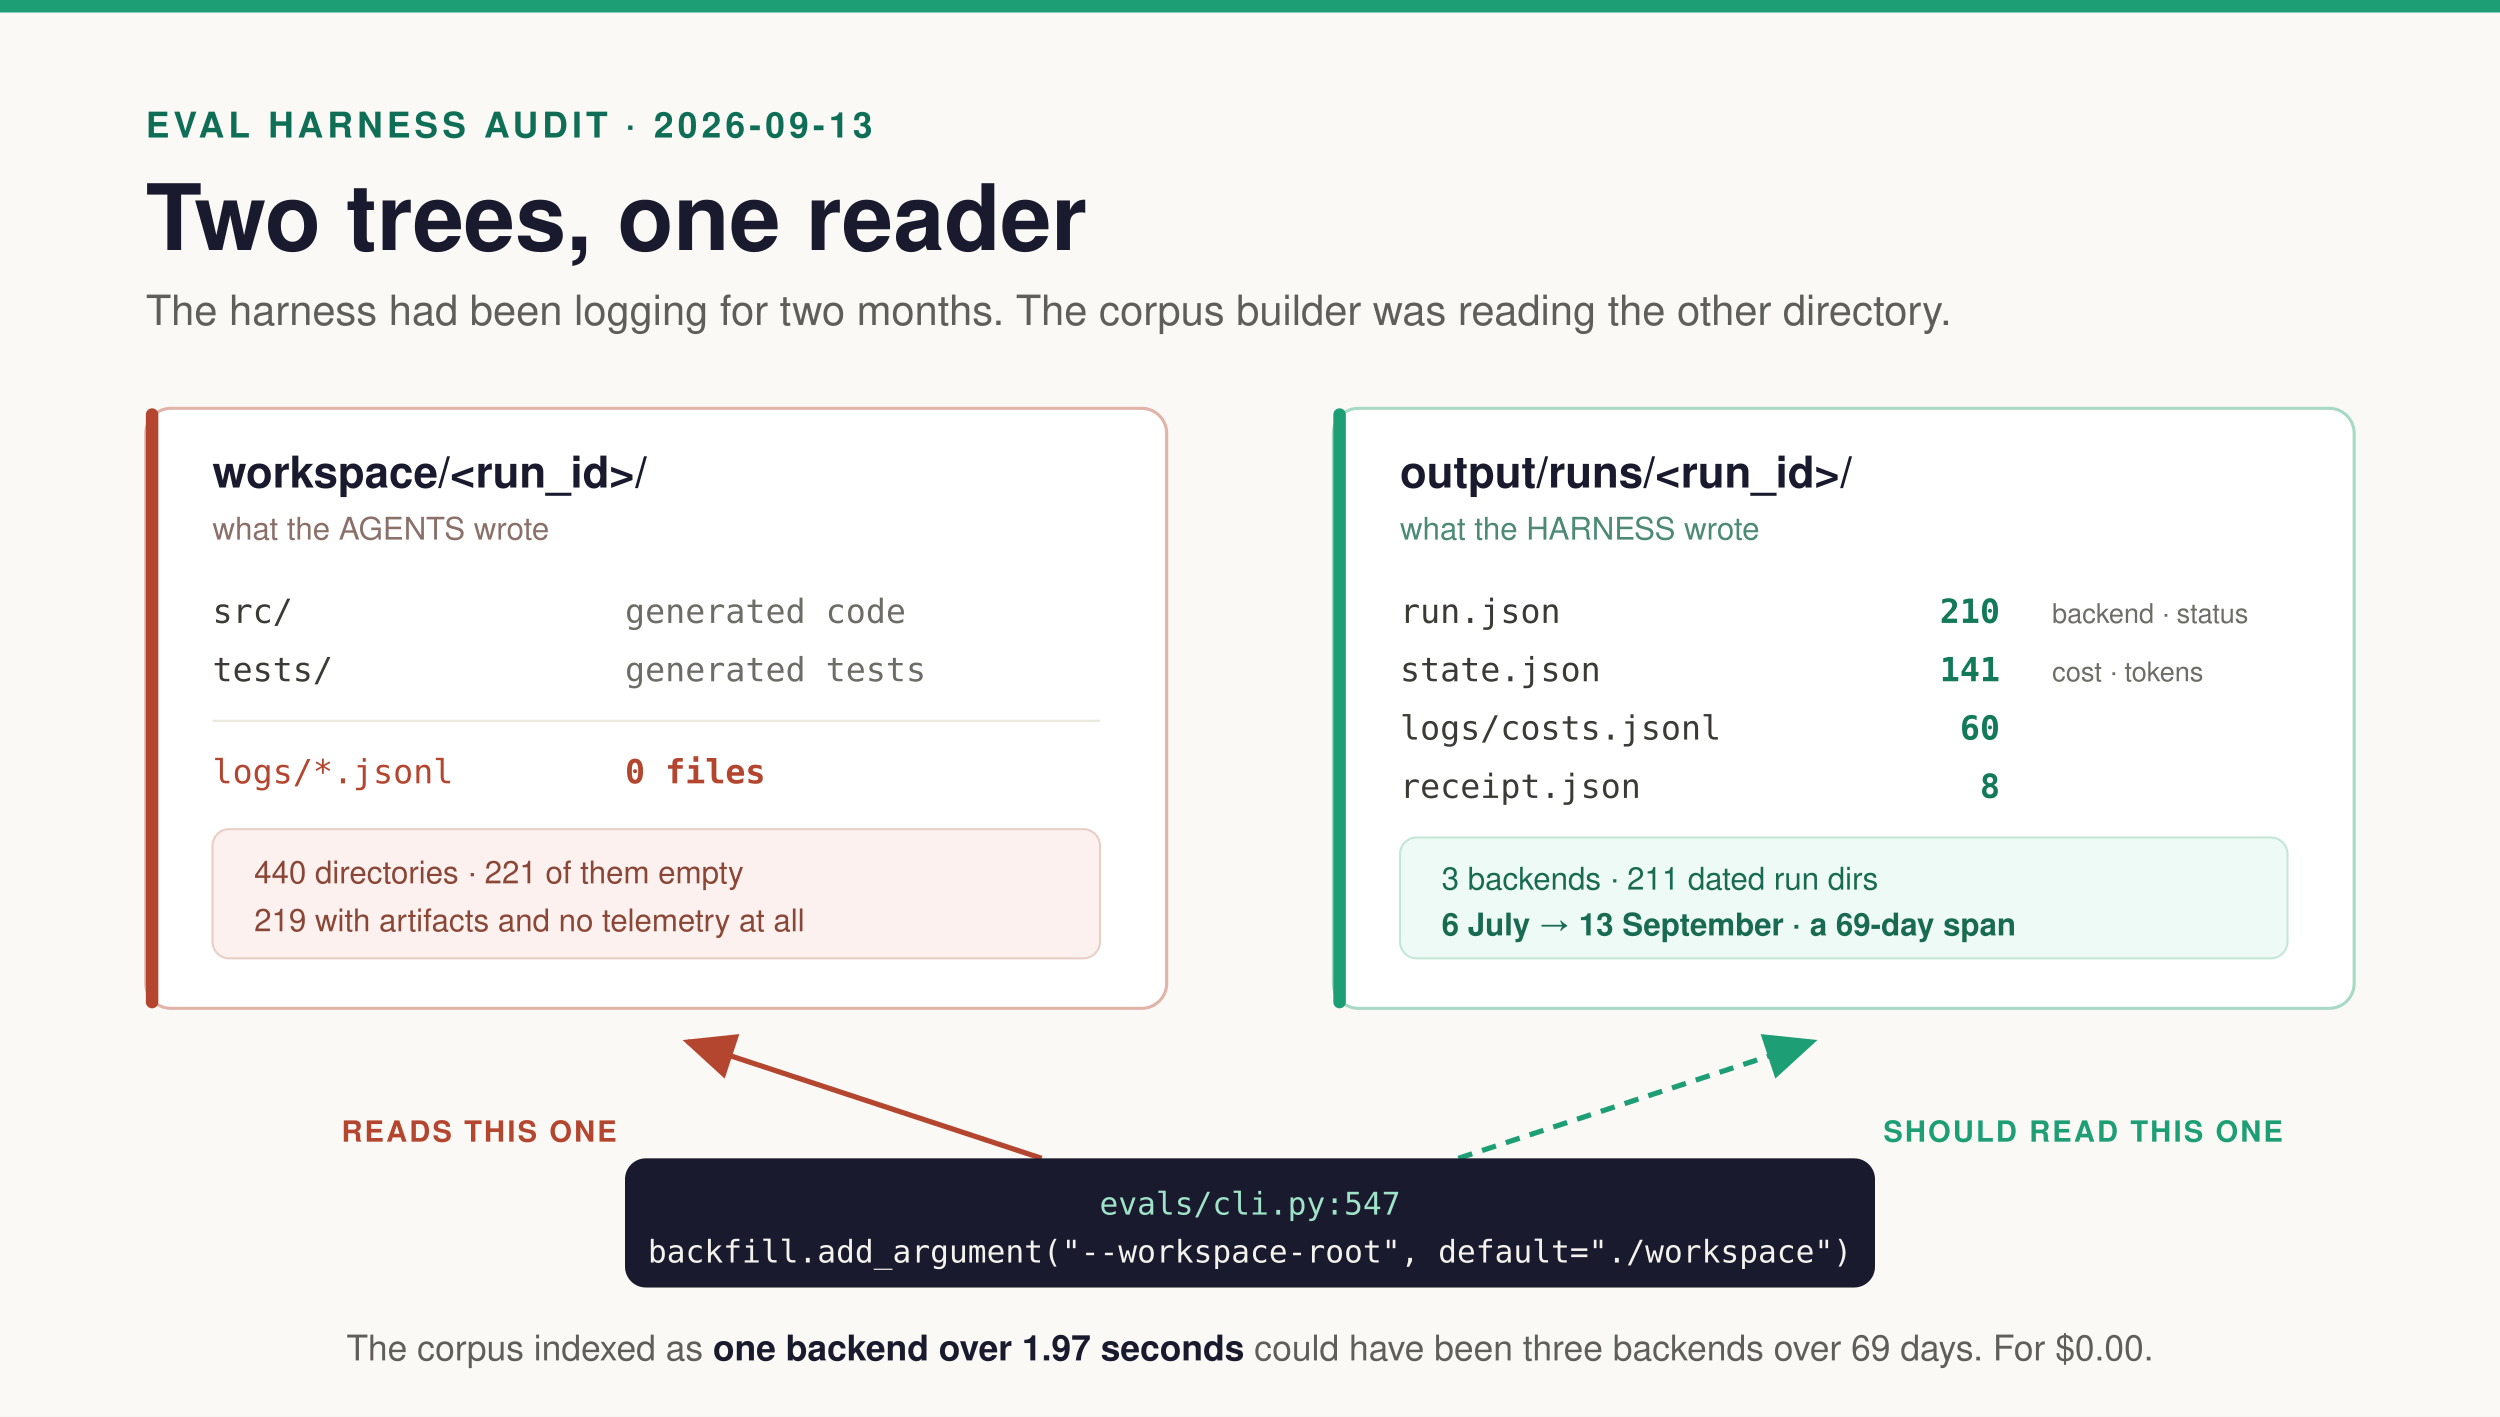
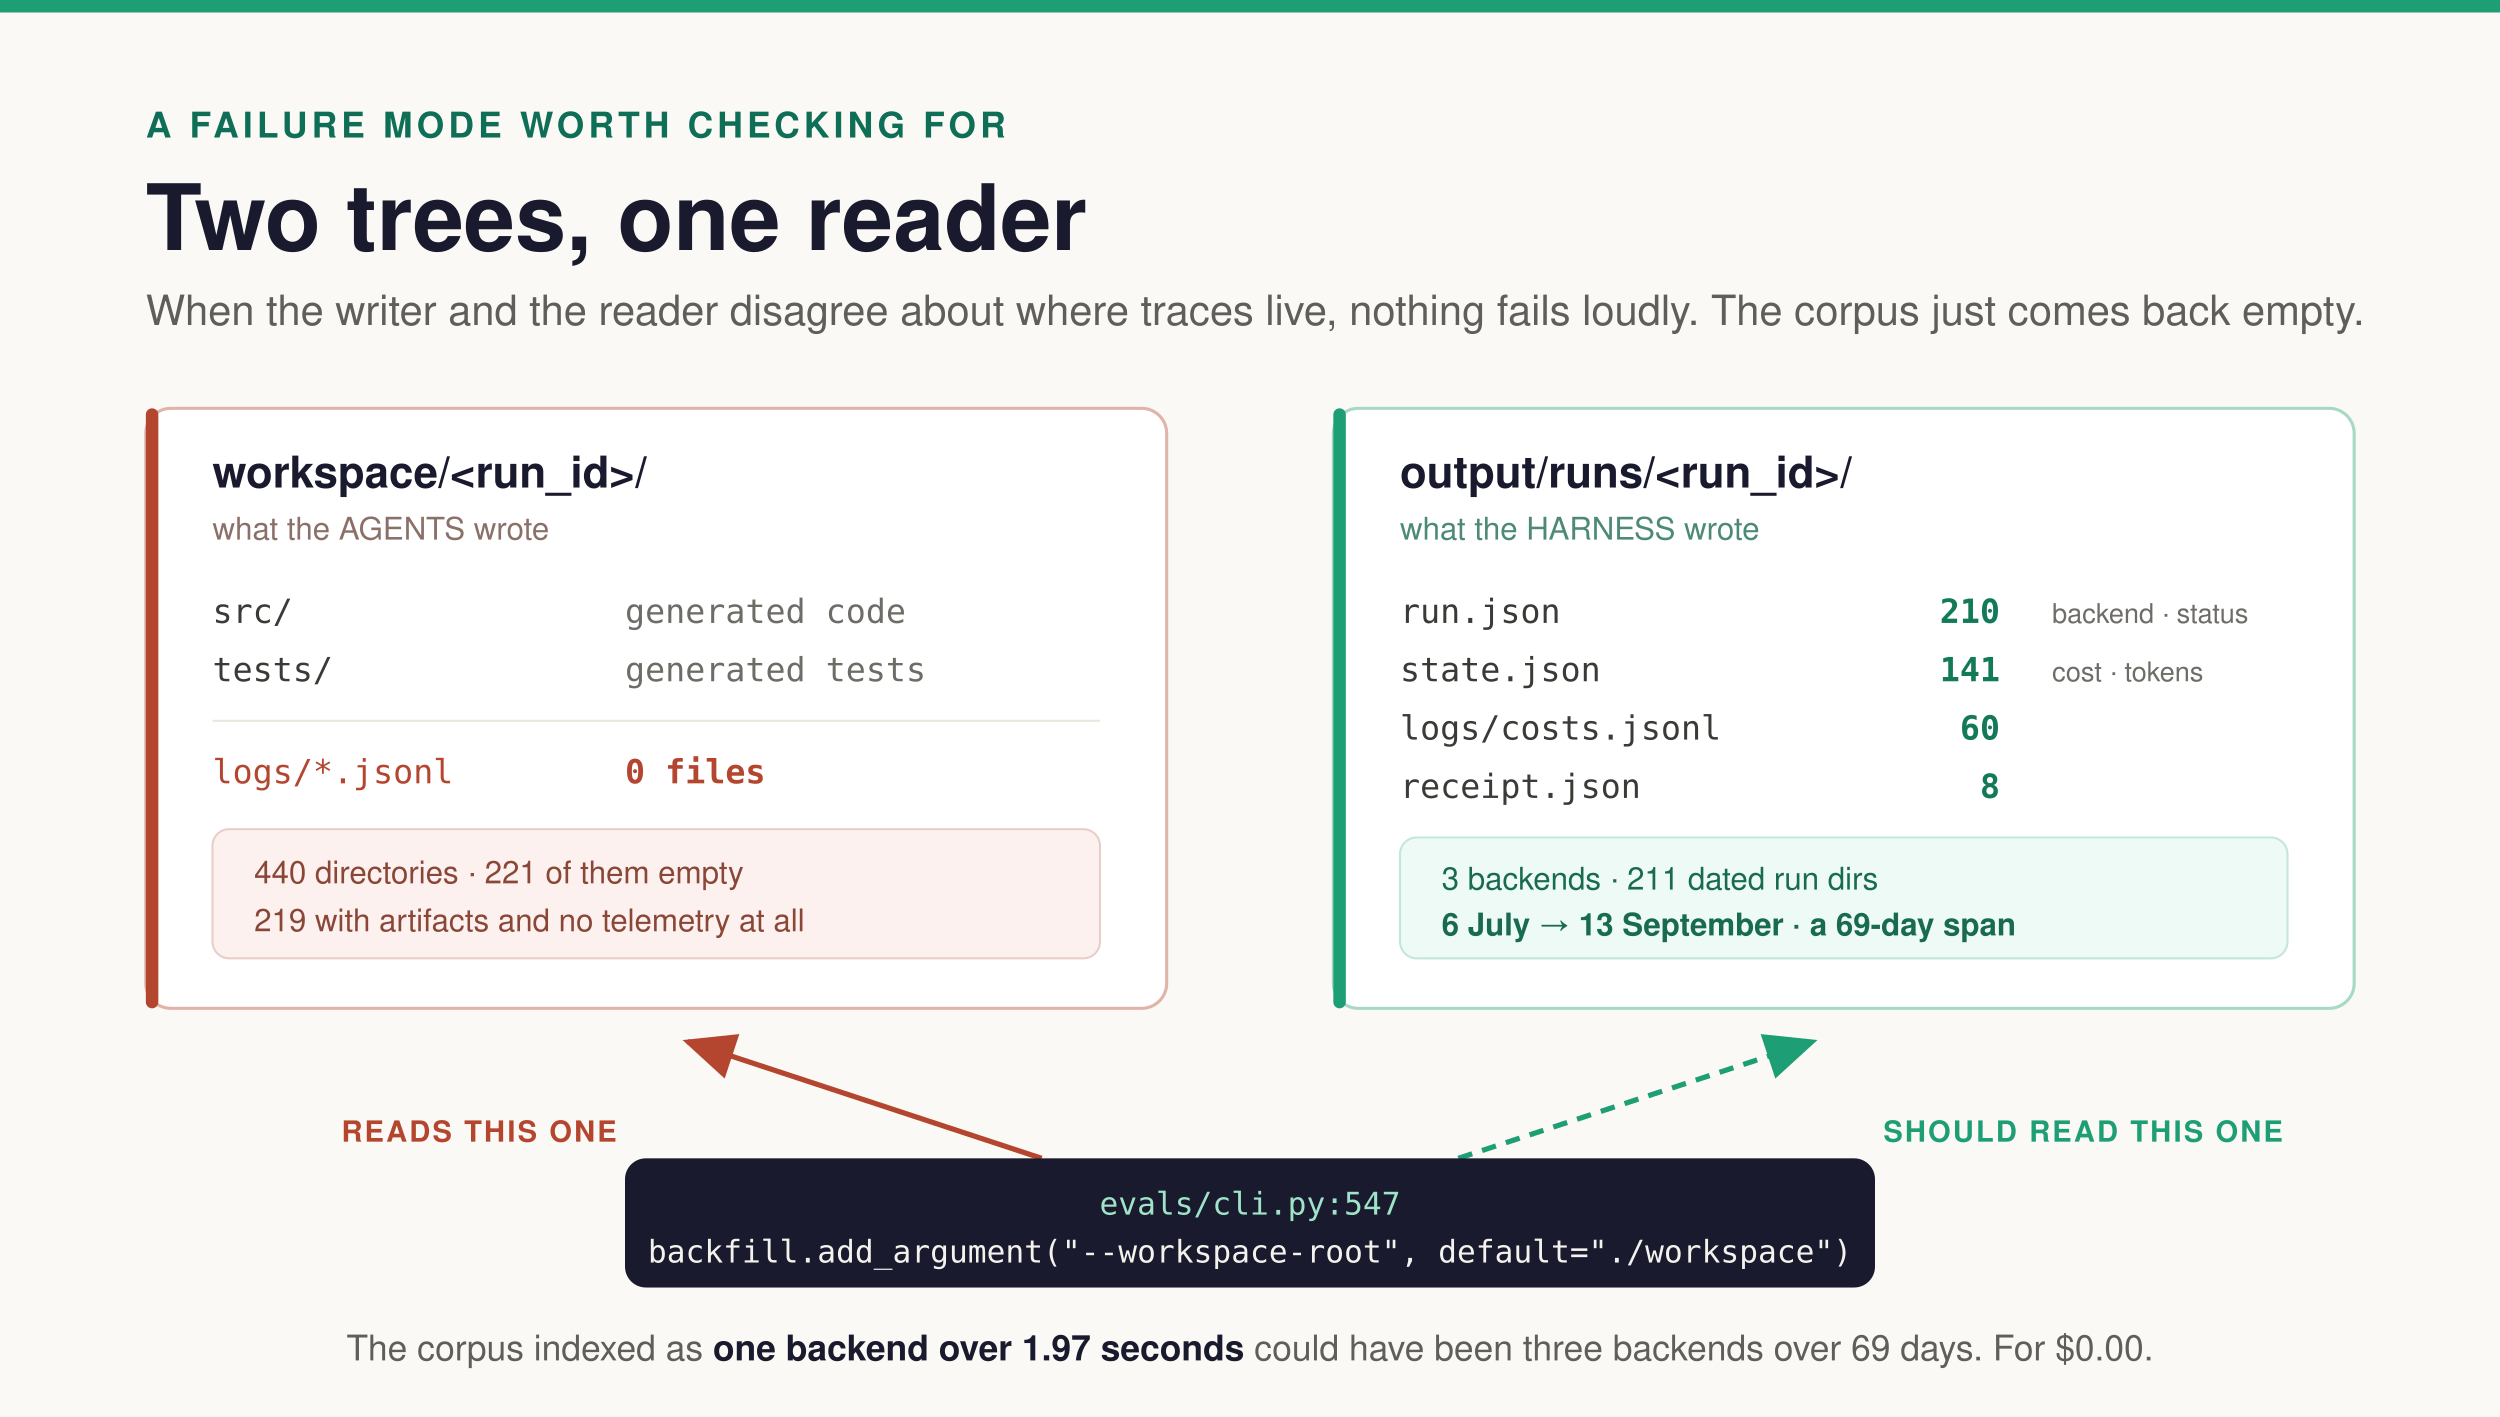
<svg xmlns="http://www.w3.org/2000/svg" viewBox="0 0 1200 680" width="1200" height="680" font-family="Helvetica, Arial, sans-serif">
  <defs>
    <pattern id="hatch" width="7" height="7" patternTransform="rotate(45)" patternUnits="userSpaceOnUse">
      <line x1="0" y1="0" x2="0" y2="7" stroke="#c3c1b6" stroke-width="2" />
    </pattern>
    <marker id="arrowRed" markerWidth="11" markerHeight="11" refX="9" refY="5.5" orient="auto">
      <path d="M0,1 L10,5.5 L0,10 z" fill="#b4462f" />
    </marker>
    <marker id="arrowGreen" markerWidth="11" markerHeight="11" refX="9" refY="5.5" orient="auto">
      <path d="M0,1 L10,5.5 L0,10 z" fill="#1d9e75" />
    </marker>
  </defs>
  <rect width="1200" height="680" fill="#faf9f5" />
  <rect x="0" y="0" width="1200" height="6" fill="#1d9e75" />
-   <text x="70" y="66" font-size="17" font-weight="600" fill="#0f6e56" letter-spacing="2">EVAL HARNESS AUDIT · 2026-09-13</text>
+   <text x="70" y="66" font-size="17" font-weight="600" fill="#0f6e56" letter-spacing="2">A FAILURE MODE WORTH CHECKING FOR</text>
  <text x="70" y="120" font-size="44" font-weight="700" fill="#1a1a2e">Two trees, one reader</text>
-   <text x="70" y="156" font-size="20" fill="#5f5e5a">The harness had been logging for two months. The corpus builder was reading the other directory.</text>
+   <text x="70" y="156" font-size="20" fill="#5f5e5a">When the writer and the reader disagree about where traces live, nothing fails loudly. The corpus just comes back empty.</text>
  <rect x="70" y="196" width="490" height="288" rx="12" fill="#ffffff" stroke="#e0b4a8" stroke-width="1.5" />
  <rect x="70" y="196" width="6" height="288" rx="3" fill="#b4462f" />
  <text x="102" y="234" font-size="21" font-weight="700" fill="#1a1a2e">workspace/&lt;run_id&gt;/</text>
  <text x="102" y="259" font-size="15" fill="#8a7068">what the AGENTS wrote</text>
  <text x="102" y="299" font-size="16" font-family="monospace" fill="#3c3a36">src/</text>
  <text x="300" y="299" font-size="16" font-family="monospace" fill="#6e6c66">generated code</text>
  <text x="102" y="327" font-size="16" font-family="monospace" fill="#3c3a36">tests/</text>
  <text x="300" y="327" font-size="16" font-family="monospace" fill="#6e6c66">generated tests</text>
  <line x1="102" y1="346" x2="528" y2="346" stroke="#eae7dd" stroke-width="1" />
  <text x="102" y="376" font-size="16" font-family="monospace" fill="#b4462f">logs/*.jsonl</text>
  <text x="300" y="376" font-size="16" font-family="monospace" font-weight="700" fill="#b4462f">0 files</text>
  <rect x="102" y="398" width="426" height="62" rx="8" fill="#fcf1ee" stroke="#e8cec6" />
  <text x="122" y="424" font-size="15" fill="#8a4636">440 directories · 221 of them empty</text>
  <text x="122" y="447" font-size="15" fill="#8a4636">219 with artifacts and no telemetry at all</text>
  <rect x="640" y="196" width="490" height="288" rx="12" fill="#ffffff" stroke="#a8d8c6" stroke-width="1.5" />
  <rect x="640" y="196" width="6" height="288" rx="3" fill="#1d9e75" />
  <text x="672" y="234" font-size="21" font-weight="700" fill="#1a1a2e">output/runs/&lt;run_id&gt;/</text>
  <text x="672" y="259" font-size="15" fill="#4d8a76">what the HARNESS wrote</text>
  <text x="672" y="299" font-size="16" font-family="monospace" fill="#3c3a36">run.json</text>
  <text x="960" y="299" font-size="16" font-family="monospace" font-weight="700" fill="#137a59" text-anchor="end">210</text>
  <text x="985" y="299" font-size="13" fill="#6e6c66">backend · status</text>
  <text x="672" y="327" font-size="16" font-family="monospace" fill="#3c3a36">state.json</text>
  <text x="960" y="327" font-size="16" font-family="monospace" font-weight="700" fill="#137a59" text-anchor="end">141</text>
  <text x="985" y="327" font-size="13" fill="#6e6c66">cost · tokens</text>
  <text x="672" y="355" font-size="16" font-family="monospace" fill="#3c3a36">logs/costs.jsonl</text>
  <text x="960" y="355" font-size="16" font-family="monospace" font-weight="700" fill="#137a59" text-anchor="end">60</text>
  <text x="672" y="383" font-size="16" font-family="monospace" fill="#3c3a36">receipt.json</text>
  <text x="960" y="383" font-size="16" font-family="monospace" font-weight="700" fill="#137a59" text-anchor="end">8</text>
  <rect x="672" y="402" width="426" height="58" rx="8" fill="#eefaf5" stroke="#c4e6d9" />
  <text x="692" y="427" font-size="15" fill="#186b51">3 backends · 211 dated run dirs</text>
  <text x="692" y="449" font-size="15" font-weight="700" fill="#186b51">6 July → 13 September · a 69-day span</text>
  <path d="M500,556 L330,500" stroke="#b4462f" stroke-width="2.5" fill="none" marker-end="url(#arrowRed)" />
  <path d="M700,556 L870,500" stroke="#1d9e75" stroke-width="2.5" fill="none" stroke-dasharray="7 5" marker-end="url(#arrowGreen)" />
  <text x="296" y="548" font-size="14" font-weight="700" fill="#b4462f" letter-spacing="1" text-anchor="end">READS THIS ONE</text>
  <text x="904" y="548" font-size="14" font-weight="700" fill="#1d9e75" letter-spacing="1">SHOULD READ THIS ONE</text>
  <rect x="300" y="556" width="600" height="62" rx="10" fill="#1a1a2e" />
  <text x="600" y="583" font-size="15" font-family="monospace" fill="#9fe3c8" text-anchor="middle">evals/cli.py:547</text>
  <text x="600" y="606" font-size="15" font-family="monospace" fill="#f4f2ec" text-anchor="middle">backfill.add_argument("--workspace-root", default="./workspace")</text>
  <text x="600" y="653" font-size="17" fill="#5f5e5a" text-anchor="middle">The corpus indexed as <tspan font-weight="700" fill="#1a1a2e">one backend over 1.97 seconds</tspan> could have been three backends over 69 days. For $0.00.</text>
</svg>
